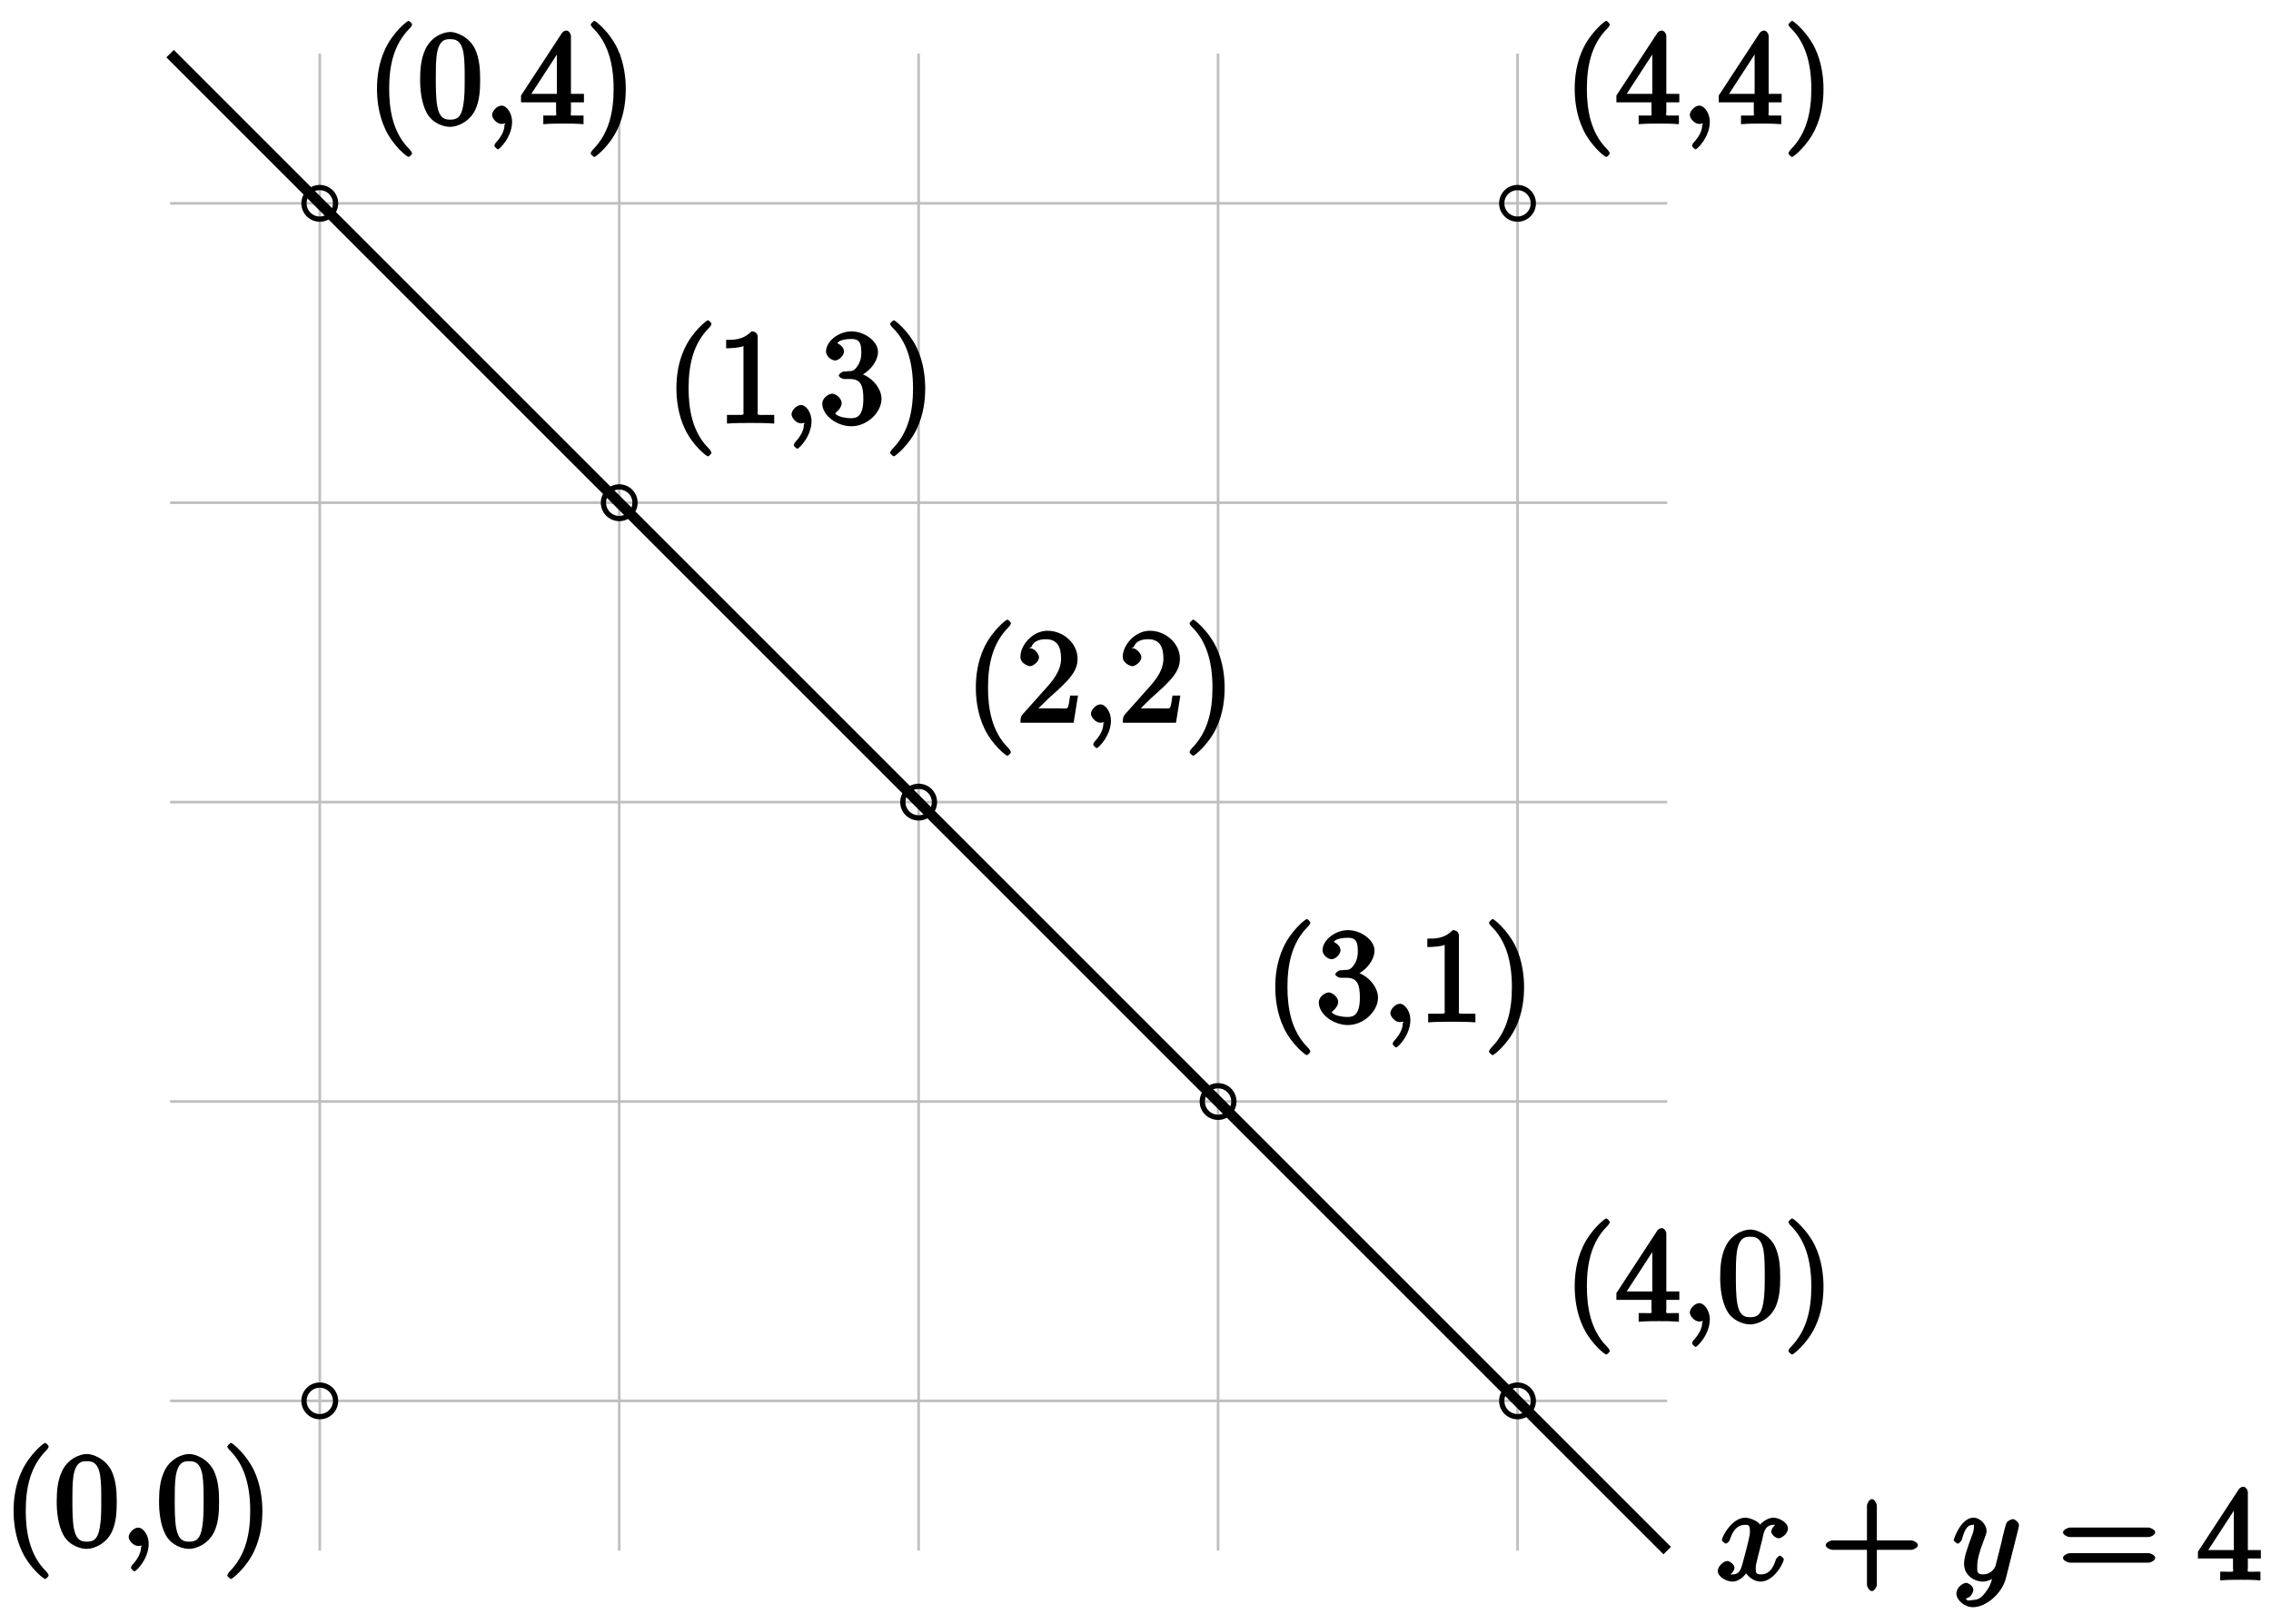
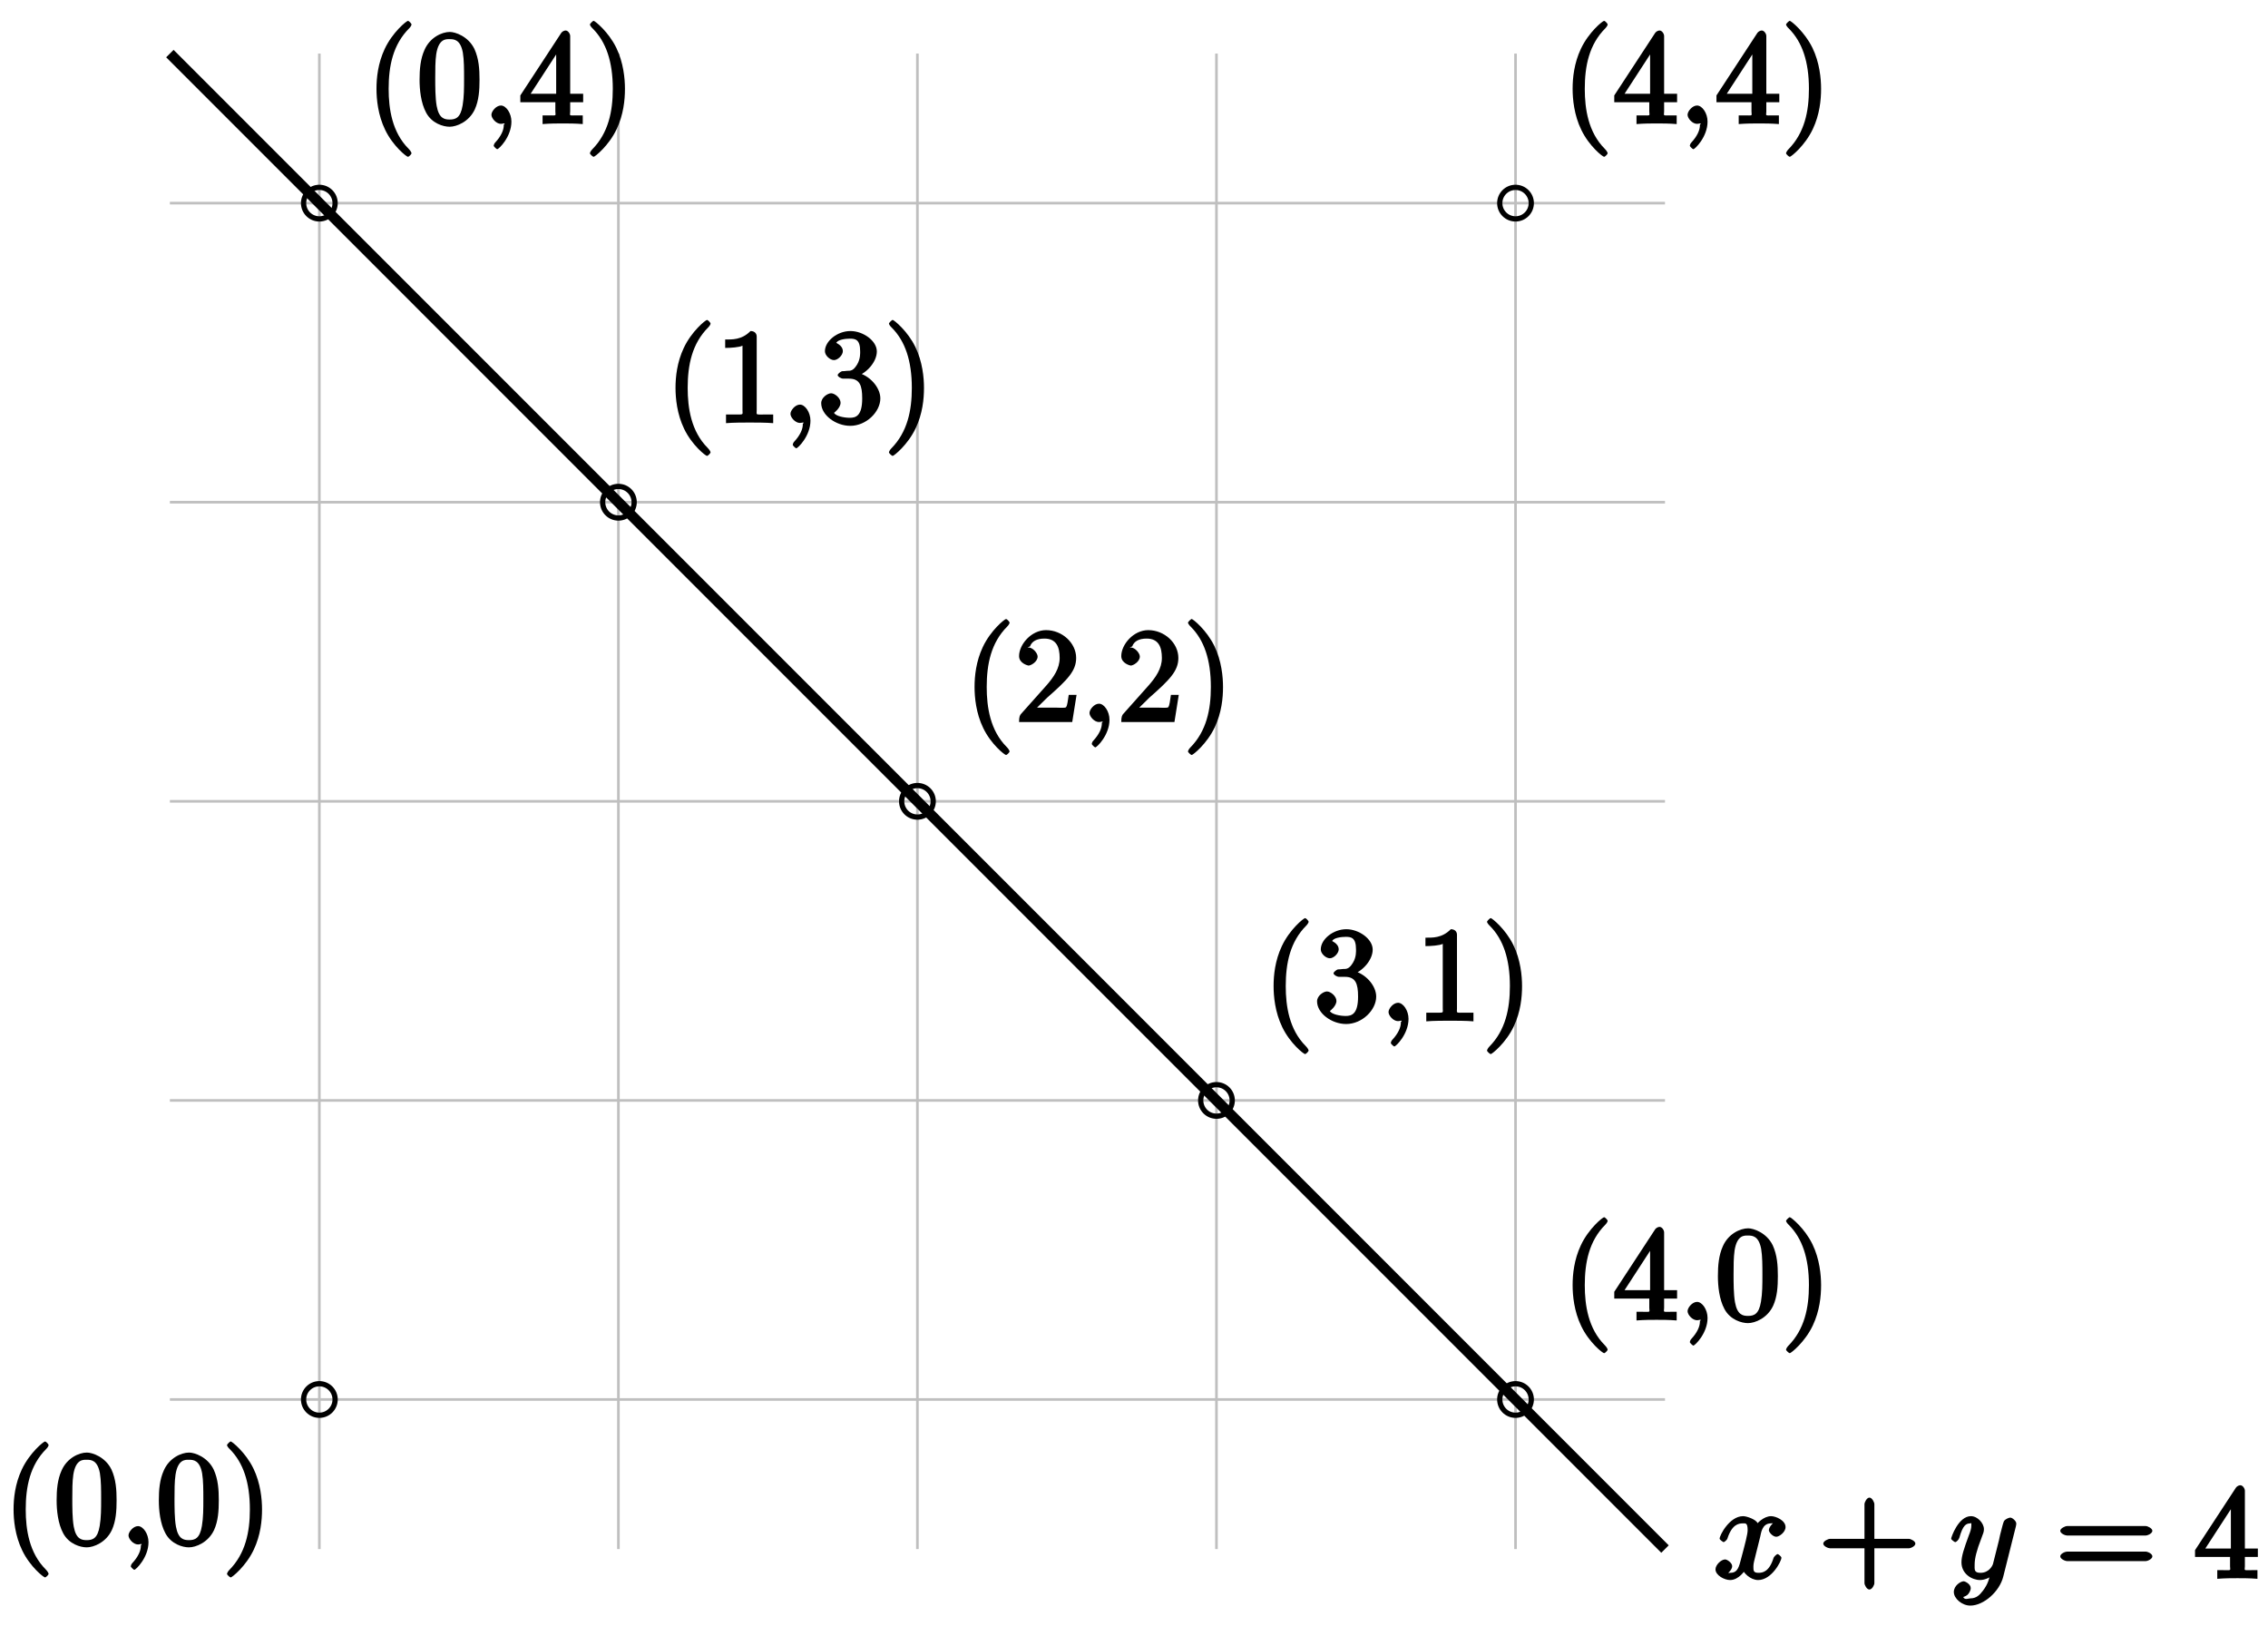
- <svg xmlns="http://www.w3.org/2000/svg" xmlns:xlink="http://www.w3.org/1999/xlink" width="172pt" height="123pt" viewBox="0 0 172 123" version="1.1">
+ <svg xmlns="http://www.w3.org/2000/svg" xmlns:xlink="http://www.w3.org/1999/xlink" width="172pt" height="124pt" viewBox="0 0 172 124" version="1.1">
  <defs>
    <g>
      <symbol overflow="visible" id="glyph0-0">
        <path style="stroke:none;" d="" />
      </symbol>
      <symbol overflow="visible" id="glyph0-1">
        <path style="stroke:none;" d="M 3.469 2.234 C 3.469 2.203 3.422 2.062 3.25 1.891 C 2 0.641 1.734 -1.125 1.734 -2.656 C 1.734 -4.391 2.062 -6.016 3.297 -7.25 C 3.422 -7.375 3.469 -7.5 3.469 -7.531 C 3.469 -7.609 3.266 -7.812 3.203 -7.812 C 3.094 -7.812 2.031 -6.953 1.438 -5.688 C 0.922 -4.594 0.812 -3.484 0.812 -2.656 C 0.812 -1.875 0.922 -0.672 1.469 0.453 C 2.062 1.688 3.094 2.5 3.203 2.5 C 3.266 2.5 3.469 2.297 3.469 2.234 Z M 3.469 2.234 " />
      </symbol>
      <symbol overflow="visible" id="glyph0-2">
        <path style="stroke:none;" d="M 4.75 -3.344 C 4.75 -4.141 4.703 -4.938 4.359 -5.688 C 3.891 -6.641 2.906 -6.969 2.5 -6.969 C 1.891 -6.969 0.984 -6.547 0.578 -5.609 C 0.266 -4.922 0.203 -4.141 0.203 -3.344 C 0.203 -2.609 0.297 -1.594 0.703 -0.844 C 1.141 -0.031 2 0.219 2.484 0.219 C 3.016 0.219 3.953 -0.156 4.391 -1.094 C 4.703 -1.781 4.75 -2.562 4.75 -3.344 Z M 3.578 -3.469 C 3.578 -2.719 3.578 -2.047 3.469 -1.406 C 3.312 -0.453 2.938 -0.328 2.484 -0.328 C 2.094 -0.328 1.672 -0.406 1.5 -1.359 C 1.391 -1.969 1.391 -2.875 1.391 -3.469 C 1.391 -4.109 1.391 -4.766 1.469 -5.297 C 1.656 -6.484 2.234 -6.422 2.484 -6.422 C 2.812 -6.422 3.297 -6.406 3.484 -5.406 C 3.578 -4.859 3.578 -4.094 3.578 -3.469 Z M 3.578 -3.469 " />
      </symbol>
      <symbol overflow="visible" id="glyph0-3">
        <path style="stroke:none;" d="M 2.188 -0.172 C 2.188 -0.812 1.781 -1.391 1.391 -1.391 C 1.031 -1.391 0.672 -0.953 0.672 -0.688 C 0.672 -0.422 1.031 0 1.391 0 C 1.531 0 1.797 -0.109 1.609 0.062 C 1.625 0.469 1.391 0.953 0.953 1.422 C 0.891 1.484 0.844 1.609 0.844 1.656 C 0.844 1.719 1.062 1.922 1.109 1.922 C 1.234 1.922 2.188 0.984 2.188 -0.172 Z M 2.188 -0.172 " />
      </symbol>
      <symbol overflow="visible" id="glyph0-4">
        <path style="stroke:none;" d="M 3.047 -2.656 C 3.047 -3.422 2.938 -4.641 2.391 -5.766 C 1.797 -6.984 0.766 -7.812 0.672 -7.812 C 0.609 -7.812 0.391 -7.594 0.391 -7.531 C 0.391 -7.5 0.438 -7.375 0.625 -7.203 C 1.609 -6.203 2.125 -4.734 2.125 -2.656 C 2.125 -0.953 1.797 0.688 0.562 1.938 C 0.438 2.062 0.391 2.203 0.391 2.234 C 0.391 2.297 0.609 2.5 0.672 2.5 C 0.766 2.5 1.828 1.656 2.422 0.391 C 2.938 -0.703 3.047 -1.812 3.047 -2.656 Z M 3.047 -2.656 " />
      </symbol>
      <symbol overflow="visible" id="glyph0-5">
        <path style="stroke:none;" d="M 4.859 -1.797 L 4.859 -2.281 L 3.875 -2.281 L 3.875 -6.656 C 3.875 -6.844 3.703 -7.078 3.531 -7.078 C 3.453 -7.078 3.297 -7.031 3.203 -6.906 L 0.094 -2.156 L 0.094 -1.641 L 2.75 -1.641 L 2.75 -0.938 C 2.75 -0.578 2.906 -0.641 2.172 -0.641 L 1.781 -0.641 L 1.781 0.016 C 2.375 -0.031 2.891 -0.031 3.312 -0.031 C 3.734 -0.031 4.25 -0.031 4.828 0.016 L 4.828 -0.641 L 4.453 -0.641 C 3.719 -0.641 3.875 -0.578 3.875 -0.938 L 3.875 -1.641 L 4.859 -1.641 Z M 2.984 -2.281 L 0.875 -2.281 L 3.109 -5.719 L 2.812 -5.828 L 2.812 -2.281 Z M 2.984 -2.281 " />
      </symbol>
      <symbol overflow="visible" id="glyph0-6">
        <path style="stroke:none;" d="M 4.344 -0.156 L 4.344 -0.641 L 3.859 -0.641 C 2.953 -0.641 3.094 -0.578 3.094 -0.953 L 3.094 -6.547 C 3.094 -6.781 2.938 -6.969 2.625 -6.969 C 1.953 -6.281 1.203 -6.328 0.703 -6.328 L 0.703 -5.688 C 1.094 -5.688 1.797 -5.734 2.016 -5.859 L 2.016 -0.953 C 2.016 -0.594 2.156 -0.641 1.266 -0.641 L 0.766 -0.641 L 0.766 0.016 C 1.297 -0.031 2.156 -0.031 2.562 -0.031 C 2.953 -0.031 3.828 -0.031 4.344 0.016 Z M 4.344 -0.156 " />
      </symbol>
      <symbol overflow="visible" id="glyph0-7">
        <path style="stroke:none;" d="M 4.719 -1.859 C 4.719 -2.688 3.922 -3.625 2.891 -3.844 L 2.891 -3.516 C 3.703 -3.781 4.453 -4.641 4.453 -5.422 C 4.453 -6.234 3.406 -6.969 2.453 -6.969 C 1.453 -6.969 0.516 -6.203 0.516 -5.438 C 0.516 -5.109 0.906 -4.766 1.203 -4.766 C 1.5 -4.766 1.875 -5.141 1.875 -5.438 C 1.875 -5.938 1.234 -6.094 1.391 -6.094 C 1.516 -6.312 2.047 -6.391 2.406 -6.391 C 2.828 -6.391 3.188 -6.328 3.188 -5.438 C 3.188 -5.312 3.219 -4.859 2.953 -4.422 C 2.656 -3.938 2.453 -3.953 2.203 -3.953 C 2.125 -3.938 1.891 -3.922 1.812 -3.922 C 1.734 -3.906 1.484 -3.734 1.484 -3.625 C 1.484 -3.516 1.734 -3.359 1.906 -3.359 L 2.344 -3.359 C 3.156 -3.359 3.344 -2.844 3.344 -1.859 C 3.344 -0.516 2.844 -0.391 2.406 -0.391 C 1.969 -0.391 1.344 -0.516 1.203 -0.766 C 1.219 -0.766 1.703 -1.141 1.703 -1.531 C 1.703 -1.891 1.266 -2.25 0.984 -2.25 C 0.734 -2.25 0.234 -1.938 0.234 -1.5 C 0.234 -0.594 1.344 0.219 2.438 0.219 C 3.656 0.219 4.719 -0.844 4.719 -1.859 Z M 4.719 -1.859 " />
      </symbol>
      <symbol overflow="visible" id="glyph0-8">
        <path style="stroke:none;" d="M 4.469 -2.062 L 4.078 -2.062 C 4 -1.594 3.984 -1.281 3.875 -1.125 C 3.812 -1.047 3.281 -1.094 3.062 -1.094 L 1.266 -1.094 L 1.391 -0.812 L 2.438 -1.844 C 4 -3.219 4.641 -3.875 4.641 -4.859 C 4.641 -6 3.578 -6.969 2.359 -6.969 C 1.234 -6.969 0.312 -5.875 0.312 -5 C 0.312 -4.438 1 -4.281 1.031 -4.281 C 1.203 -4.281 1.719 -4.562 1.719 -4.969 C 1.719 -5.219 1.359 -5.656 1.016 -5.656 C 0.938 -5.656 0.922 -5.656 1.141 -5.734 C 1.281 -6.125 1.656 -6.328 2.234 -6.328 C 3.141 -6.328 3.391 -5.688 3.391 -4.859 C 3.391 -4.062 2.938 -3.406 2.391 -2.781 L 0.484 -0.641 C 0.375 -0.531 0.312 -0.406 0.312 0 L 4.344 0 L 4.672 -2.062 Z M 4.469 -2.062 " />
      </symbol>
      <symbol overflow="visible" id="glyph1-0">
        <path style="stroke:none;" d="" />
      </symbol>
      <symbol overflow="visible" id="glyph1-1">
        <path style="stroke:none;" d="M 3.5 -3.172 C 3.562 -3.422 3.625 -4.188 4.312 -4.188 C 4.359 -4.188 4.469 -4.234 4.688 -4.109 L 4.812 -4.391 C 4.531 -4.344 4.156 -3.922 4.156 -3.672 C 4.156 -3.516 4.453 -3.172 4.719 -3.172 C 4.938 -3.172 5.422 -3.516 5.422 -3.906 C 5.422 -4.422 4.672 -4.734 4.328 -4.734 C 3.75 -4.734 3.266 -4.156 3.297 -4.203 C 3.203 -4.469 2.5 -4.734 2.203 -4.734 C 1.172 -4.734 0.422 -3.281 0.422 -3.031 C 0.422 -2.938 0.703 -2.766 0.719 -2.766 C 0.797 -2.766 1 -2.953 1.016 -3.047 C 1.359 -4.094 1.844 -4.188 2.188 -4.188 C 2.375 -4.188 2.547 -4.25 2.547 -3.672 C 2.547 -3.375 2.375 -2.703 2 -1.312 C 1.844 -0.688 1.672 -0.438 1.234 -0.438 C 1.172 -0.438 1.062 -0.391 0.859 -0.516 L 0.734 -0.234 C 0.984 -0.297 1.375 -0.656 1.375 -0.938 C 1.375 -1.203 0.984 -1.453 0.844 -1.453 C 0.531 -1.453 0.109 -1.031 0.109 -0.703 C 0.109 -0.25 0.781 0.109 1.219 0.109 C 1.891 0.109 2.359 -0.641 2.391 -0.703 L 2.094 -0.812 C 2.219 -0.438 2.75 0.109 3.344 0.109 C 4.375 0.109 5.109 -1.328 5.109 -1.578 C 5.109 -1.688 4.859 -1.859 4.828 -1.859 C 4.734 -1.859 4.531 -1.641 4.516 -1.578 C 4.188 -0.516 3.688 -0.438 3.375 -0.438 C 2.984 -0.438 2.984 -0.594 2.984 -0.922 C 2.984 -1.141 3.047 -1.359 3.156 -1.797 Z M 3.5 -3.172 " />
      </symbol>
      <symbol overflow="visible" id="glyph1-2">
        <path style="stroke:none;" d="M 5.016 -3.953 C 5.047 -4.094 5.047 -4.109 5.047 -4.188 C 5.047 -4.359 4.75 -4.625 4.594 -4.625 C 4.5 -4.625 4.203 -4.516 4.109 -4.344 C 4.047 -4.203 3.969 -3.891 3.922 -3.703 C 3.859 -3.453 3.781 -3.188 3.734 -2.906 L 3.281 -1.109 C 3.234 -0.969 2.984 -0.438 2.328 -0.438 C 1.828 -0.438 1.891 -0.703 1.891 -1.078 C 1.891 -1.531 2.047 -2.156 2.391 -3.031 C 2.547 -3.438 2.594 -3.547 2.594 -3.75 C 2.594 -4.203 2.109 -4.734 1.609 -4.734 C 0.656 -4.734 0.109 -3.125 0.109 -3.031 C 0.109 -2.938 0.391 -2.766 0.406 -2.766 C 0.516 -2.766 0.688 -2.953 0.734 -3.109 C 1 -4.047 1.234 -4.188 1.578 -4.188 C 1.656 -4.188 1.641 -4.344 1.641 -4.031 C 1.641 -3.781 1.547 -3.516 1.469 -3.328 C 1.078 -2.266 0.891 -1.703 0.891 -1.234 C 0.891 -0.344 1.703 0.109 2.297 0.109 C 2.688 0.109 3.141 -0.109 3.422 -0.391 L 3.125 -0.5 C 2.984 0.016 2.922 0.391 2.516 0.922 C 2.266 1.25 2.016 1.5 1.562 1.5 C 1.422 1.5 1.141 1.641 1.031 1.406 C 0.953 1.406 1.203 1.359 1.344 1.234 C 1.453 1.141 1.594 0.906 1.594 0.719 C 1.594 0.406 1.156 0.203 1.062 0.203 C 0.828 0.203 0.312 0.531 0.312 1.016 C 0.312 1.516 0.938 2.047 1.562 2.047 C 2.578 2.047 3.781 0.984 4.062 -0.156 Z M 5.016 -3.953 " />
      </symbol>
      <symbol overflow="visible" id="glyph2-0">
        <path style="stroke:none;" d="" />
      </symbol>
      <symbol overflow="visible" id="glyph2-1">
        <path style="stroke:none;" d="M 4.078 -2.297 L 6.859 -2.297 C 7 -2.297 7.359 -2.453 7.359 -2.656 C 7.359 -2.844 7 -3.016 6.859 -3.016 L 4.25 -3.016 L 4.25 -5.641 C 4.25 -5.781 4.078 -6.141 3.875 -6.141 C 3.672 -6.141 3.5 -5.781 3.5 -5.641 L 3.5 -3.016 L 0.891 -3.016 C 0.75 -3.016 0.375 -2.844 0.375 -2.656 C 0.375 -2.453 0.75 -2.297 0.891 -2.297 L 3.5 -2.297 L 3.5 0.344 C 3.5 0.484 3.672 0.828 3.875 0.828 C 4.078 0.828 4.25 0.484 4.25 0.344 L 4.25 -2.297 Z M 4.078 -2.297 " />
      </symbol>
      <symbol overflow="visible" id="glyph2-2">
        <path style="stroke:none;" d="M 6.844 -3.266 C 7 -3.266 7.359 -3.422 7.359 -3.625 C 7.359 -3.812 7 -3.984 6.859 -3.984 L 0.891 -3.984 C 0.75 -3.984 0.375 -3.812 0.375 -3.625 C 0.375 -3.422 0.75 -3.266 0.891 -3.266 Z M 6.859 -1.328 C 7 -1.328 7.359 -1.484 7.359 -1.688 C 7.359 -1.891 7 -2.047 6.844 -2.047 L 0.891 -2.047 C 0.75 -2.047 0.375 -1.891 0.375 -1.688 C 0.375 -1.484 0.75 -1.328 0.891 -1.328 Z M 6.859 -1.328 " />
      </symbol>
      <symbol overflow="visible" id="glyph2-3">
        <path style="stroke:none;" d="M 2.75 -1.797 L 2.75 -0.938 C 2.75 -0.578 2.906 -0.641 2.172 -0.641 L 1.781 -0.641 L 1.781 0.016 C 2.375 -0.031 2.891 -0.031 3.312 -0.031 C 3.734 -0.031 4.25 -0.031 4.828 0.016 L 4.828 -0.641 L 4.453 -0.641 C 3.719 -0.641 3.875 -0.578 3.875 -0.938 L 3.875 -1.641 L 4.859 -1.641 L 4.859 -2.281 L 3.875 -2.281 L 3.875 -6.656 C 3.875 -6.844 3.703 -7.078 3.531 -7.078 C 3.453 -7.078 3.297 -7.031 3.203 -6.906 L 0.094 -2.156 L 0.094 -1.641 L 2.75 -1.641 Z M 2.984 -2.281 L 0.875 -2.281 L 3.109 -5.719 L 2.812 -5.828 L 2.812 -2.281 Z M 2.984 -2.281 " />
      </symbol>
    </g>
  </defs>
  <g id="surface1">
    <path style="fill:none;stroke-width:0.199;stroke-linecap:butt;stroke-linejoin:miter;stroke:rgb(75%,75%,75%);stroke-opacity:1;stroke-miterlimit:10;" d="M -11.337 0.001 L 102.047 0.001 M -11.337 22.676 L 102.047 22.676 M -11.337 45.355 L 102.047 45.355 M -11.337 68.034 L 102.047 68.034 M -11.337 90.71 L 102.047 90.71 M -0.001 -11.339 L -0.001 102.049 M 22.678 -11.339 L 22.678 102.049 M 45.353 -11.339 L 45.353 102.049 M 68.032 -11.339 L 68.032 102.049 M 90.712 -11.339 L 90.712 102.049 " transform="matrix(1.00002,0,0,-1.00002,24.2202,106.1139)" />
    <path style="fill:none;stroke-width:0.399;stroke-linecap:butt;stroke-linejoin:miter;stroke:rgb(0%,0%,0%);stroke-opacity:1;stroke-miterlimit:10;" d="M 1.194 0.001 C 1.194 0.661 0.659 1.196 -0.001 1.196 C -0.662 1.196 -1.197 0.661 -1.197 0.001 C -1.197 -0.66 -0.662 -1.195 -0.001 -1.195 C 0.659 -1.195 1.194 -0.66 1.194 0.001 Z M 91.907 90.71 C 91.907 91.37 91.372 91.905 90.712 91.905 C 90.051 91.905 89.516 91.37 89.516 90.71 C 89.516 90.05 90.051 89.514 90.712 89.514 C 91.372 89.514 91.907 90.05 91.907 90.71 Z M 91.907 90.71 " transform="matrix(1.00002,0,0,-1.00002,24.2202,106.1139)" />
    <g style="fill:rgb(0%,0%,0%);fill-opacity:1;">
      <use xlink:href="#glyph0-1" x="0.217" y="117.106" />
      <use xlink:href="#glyph0-2" x="4.092" y="117.106" />
      <use xlink:href="#glyph0-3" x="9.074" y="117.106" />
      <use xlink:href="#glyph0-2" x="11.843" y="117.106" />
      <use xlink:href="#glyph0-4" x="16.825" y="117.106" />
    </g>
    <g style="fill:rgb(0%,0%,0%);fill-opacity:1;">
      <use xlink:href="#glyph0-1" x="118.452" y="9.391" />
      <use xlink:href="#glyph0-5" x="122.328" y="9.391" />
      <use xlink:href="#glyph0-3" x="127.309" y="9.391" />
      <use xlink:href="#glyph0-5" x="130.079" y="9.391" />
      <use xlink:href="#glyph0-4" x="135.06" y="9.391" />
    </g>
    <path style="fill:none;stroke-width:0.797;stroke-linecap:butt;stroke-linejoin:miter;stroke:rgb(0%,0%,0%);stroke-opacity:1;stroke-miterlimit:10;" d="M -11.337 102.049 L 102.047 -11.339 " transform="matrix(1.00002,0,0,-1.00002,24.2202,106.1139)" />
    <g style="fill:rgb(0%,0%,0%);fill-opacity:1;">
      <use xlink:href="#glyph1-1" x="129.99" y="119.694" />
    </g>
    <g style="fill:rgb(0%,0%,0%);fill-opacity:1;">
      <use xlink:href="#glyph2-1" x="137.898" y="119.694" />
    </g>
    <g style="fill:rgb(0%,0%,0%);fill-opacity:1;">
      <use xlink:href="#glyph1-2" x="147.862" y="119.694" />
    </g>
    <g style="fill:rgb(0%,0%,0%);fill-opacity:1;">
      <use xlink:href="#glyph2-2" x="155.871" y="119.694" />
    </g>
    <g style="fill:rgb(0%,0%,0%);fill-opacity:1;">
      <use xlink:href="#glyph2-3" x="166.372" y="119.694" />
    </g>
    <path style="fill:none;stroke-width:0.399;stroke-linecap:butt;stroke-linejoin:miter;stroke:rgb(0%,0%,0%);stroke-opacity:1;stroke-miterlimit:10;" d="M 1.194 90.71 C 1.194 91.37 0.659 91.905 -0.001 91.905 C -0.662 91.905 -1.197 91.37 -1.197 90.71 C -1.197 90.05 -0.662 89.514 -0.001 89.514 C 0.659 89.514 1.194 90.05 1.194 90.71 Z M 23.873 68.034 C 23.873 68.695 23.338 69.23 22.678 69.23 C 22.018 69.23 21.482 68.695 21.482 68.034 C 21.482 67.374 22.018 66.835 22.678 66.835 C 23.338 66.835 23.873 67.374 23.873 68.034 Z M 46.552 45.355 C 46.552 46.015 46.017 46.55 45.353 46.55 C 44.693 46.55 44.158 46.015 44.158 45.355 C 44.158 44.695 44.693 44.16 45.353 44.16 C 46.017 44.16 46.552 44.695 46.552 45.355 Z M 69.228 22.676 C 69.228 23.336 68.692 23.871 68.032 23.871 C 67.372 23.871 66.837 23.336 66.837 22.676 C 66.837 22.016 67.372 21.481 68.032 21.481 C 68.692 21.481 69.228 22.016 69.228 22.676 Z M 91.907 0.001 C 91.907 0.661 91.372 1.196 90.712 1.196 C 90.051 1.196 89.516 0.661 89.516 0.001 C 89.516 -0.66 90.051 -1.195 90.712 -1.195 C 91.372 -1.195 91.907 -0.66 91.907 0.001 Z M 91.907 0.001 " transform="matrix(1.00002,0,0,-1.00002,24.2202,106.1139)" />
    <g style="fill:rgb(0%,0%,0%);fill-opacity:1;">
      <use xlink:href="#glyph0-1" x="27.74" y="9.391" />
      <use xlink:href="#glyph0-2" x="31.616" y="9.391" />
      <use xlink:href="#glyph0-3" x="36.597" y="9.391" />
      <use xlink:href="#glyph0-5" x="39.367" y="9.391" />
      <use xlink:href="#glyph0-4" x="44.348" y="9.391" />
    </g>
    <g style="fill:rgb(0%,0%,0%);fill-opacity:1;">
      <use xlink:href="#glyph0-1" x="50.418" y="32.069" />
      <use xlink:href="#glyph0-6" x="54.293" y="32.069" />
      <use xlink:href="#glyph0-3" x="59.275" y="32.069" />
      <use xlink:href="#glyph0-7" x="62.044" y="32.069" />
      <use xlink:href="#glyph0-4" x="67.026" y="32.069" />
    </g>
    <g style="fill:rgb(0%,0%,0%);fill-opacity:1;">
      <use xlink:href="#glyph0-1" x="73.096" y="54.747" />
      <use xlink:href="#glyph0-8" x="76.972" y="54.747" />
      <use xlink:href="#glyph0-3" x="81.953" y="54.747" />
      <use xlink:href="#glyph0-8" x="84.723" y="54.747" />
      <use xlink:href="#glyph0-4" x="89.704" y="54.747" />
    </g>
    <g style="fill:rgb(0%,0%,0%);fill-opacity:1;">
      <use xlink:href="#glyph0-1" x="95.774" y="77.425" />
      <use xlink:href="#glyph0-7" x="99.649" y="77.425" />
      <use xlink:href="#glyph0-3" x="104.631" y="77.425" />
      <use xlink:href="#glyph0-6" x="107.4" y="77.425" />
      <use xlink:href="#glyph0-4" x="112.382" y="77.425" />
    </g>
    <g style="fill:rgb(0%,0%,0%);fill-opacity:1;">
      <use xlink:href="#glyph0-1" x="118.452" y="100.104" />
      <use xlink:href="#glyph0-5" x="122.328" y="100.104" />
      <use xlink:href="#glyph0-3" x="127.309" y="100.104" />
      <use xlink:href="#glyph0-2" x="130.079" y="100.104" />
      <use xlink:href="#glyph0-4" x="135.06" y="100.104" />
    </g>
  </g>
</svg>
